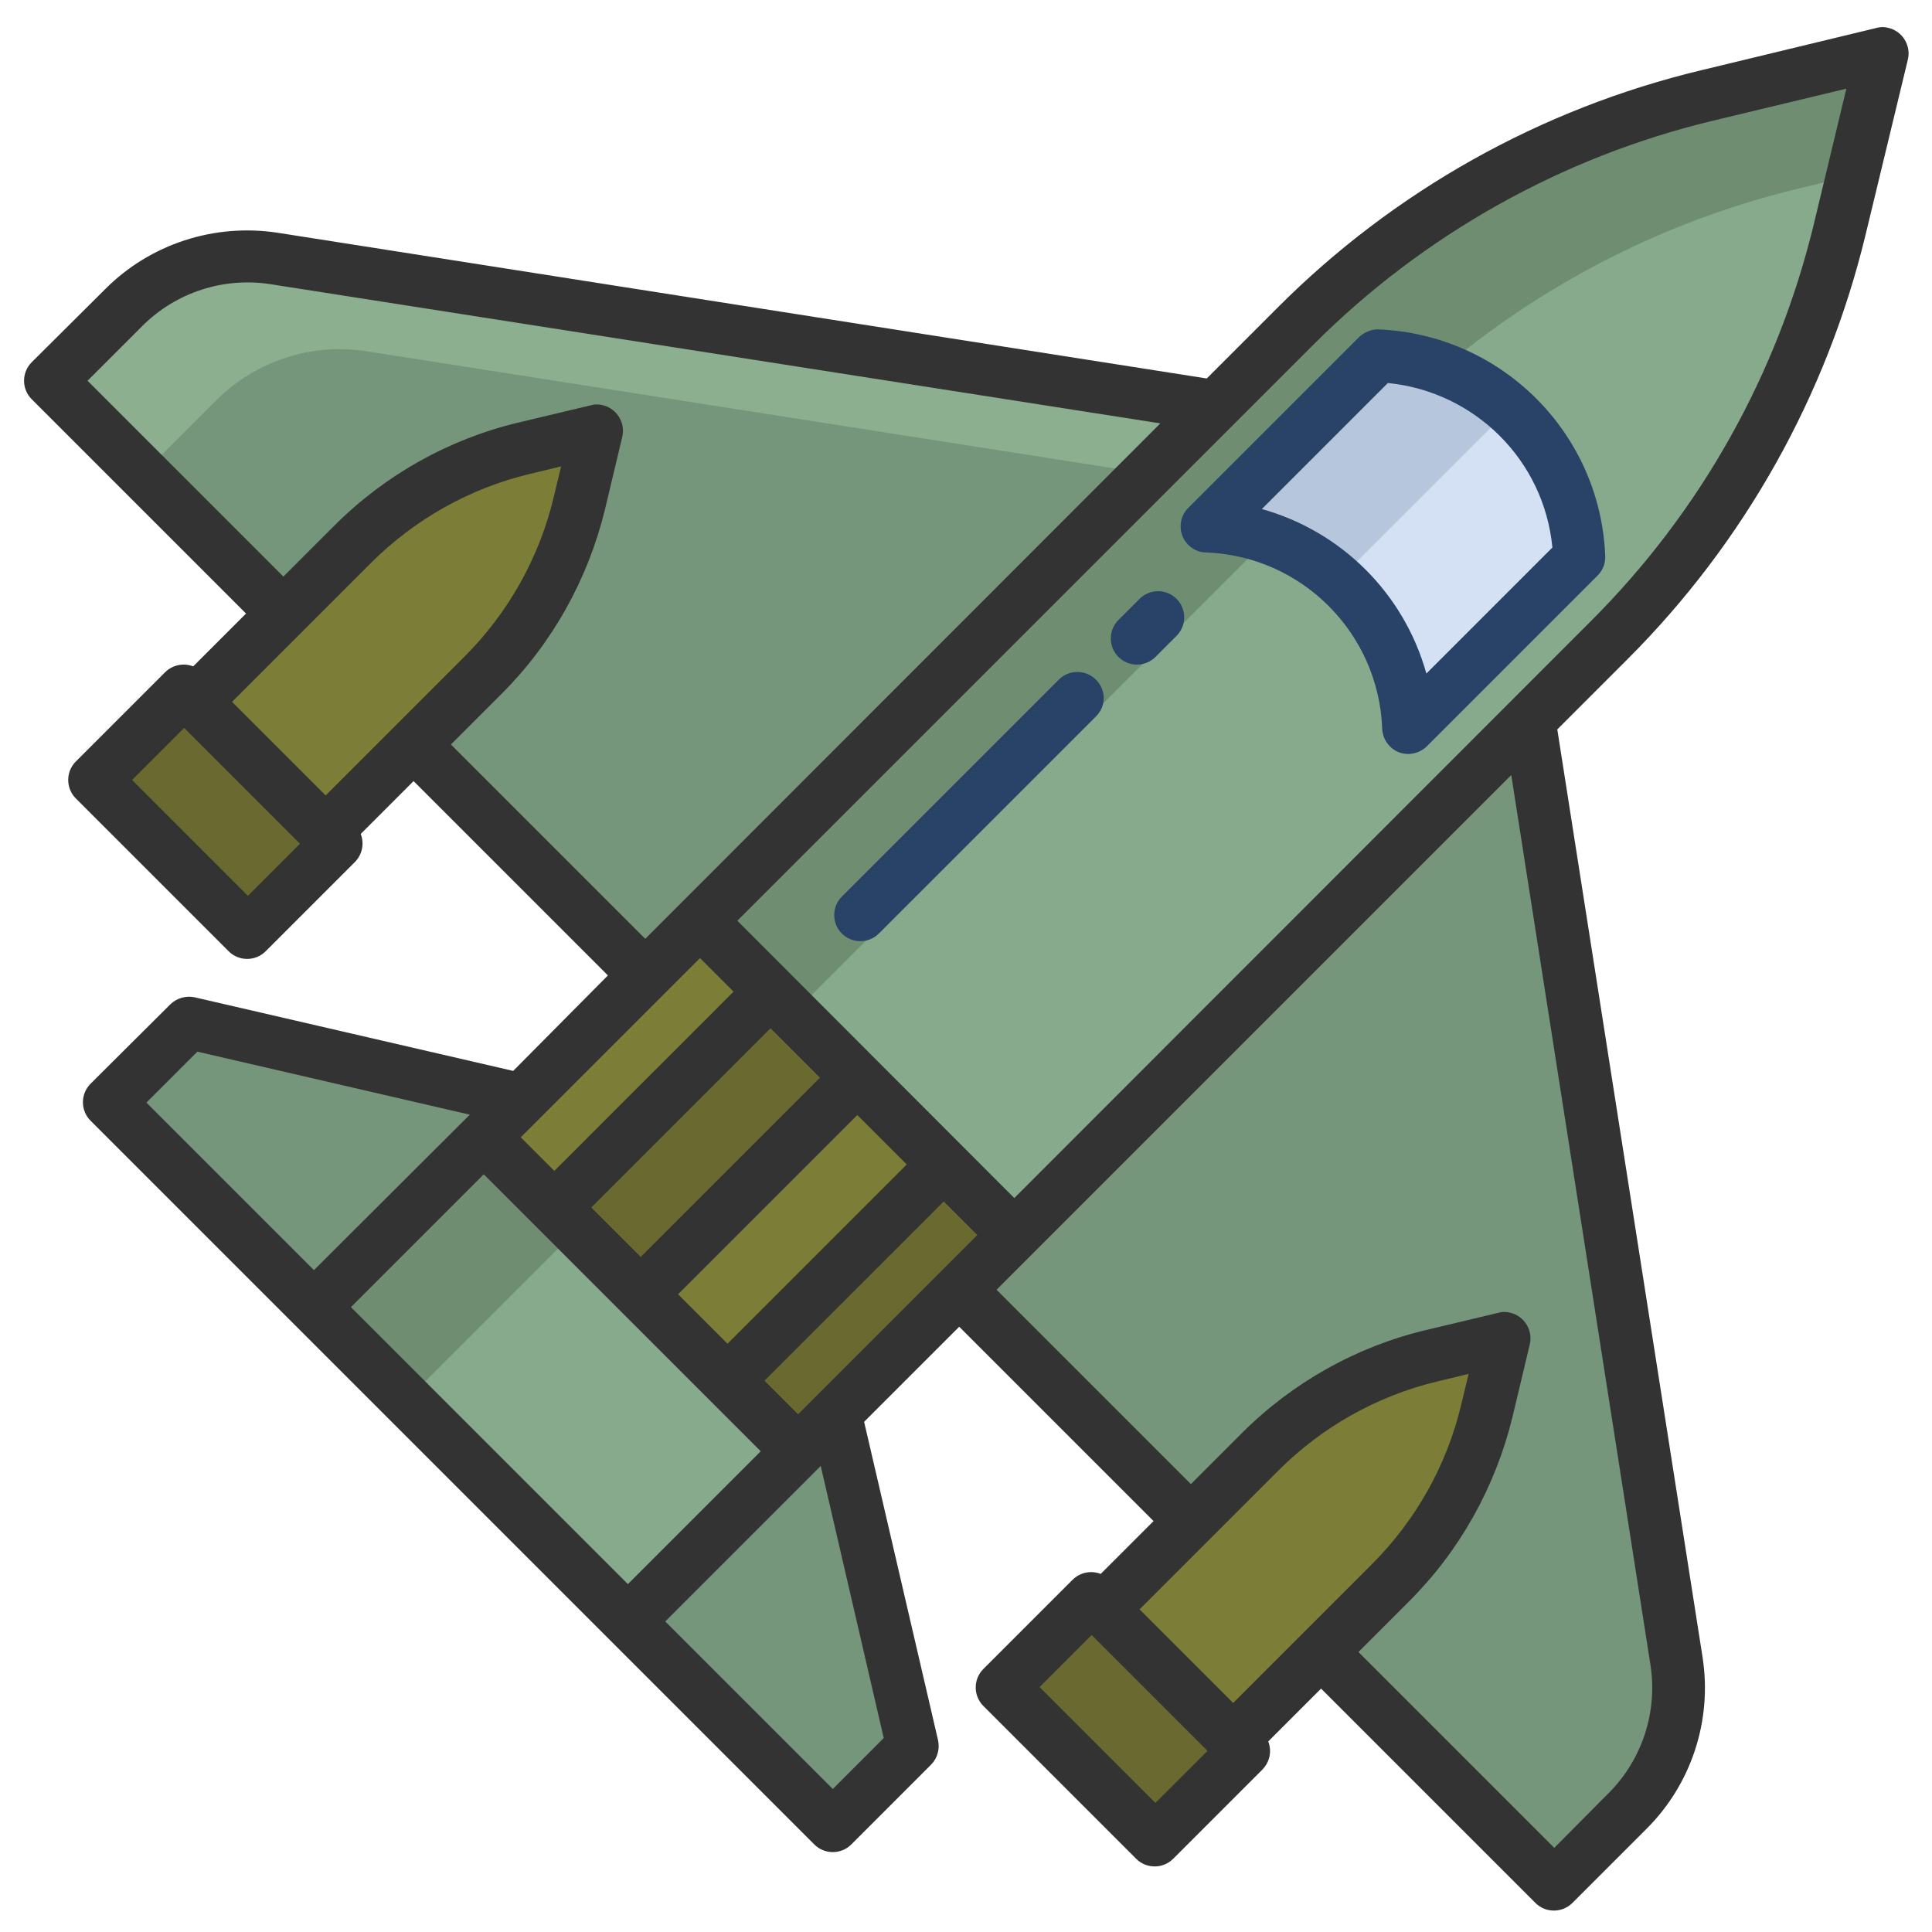
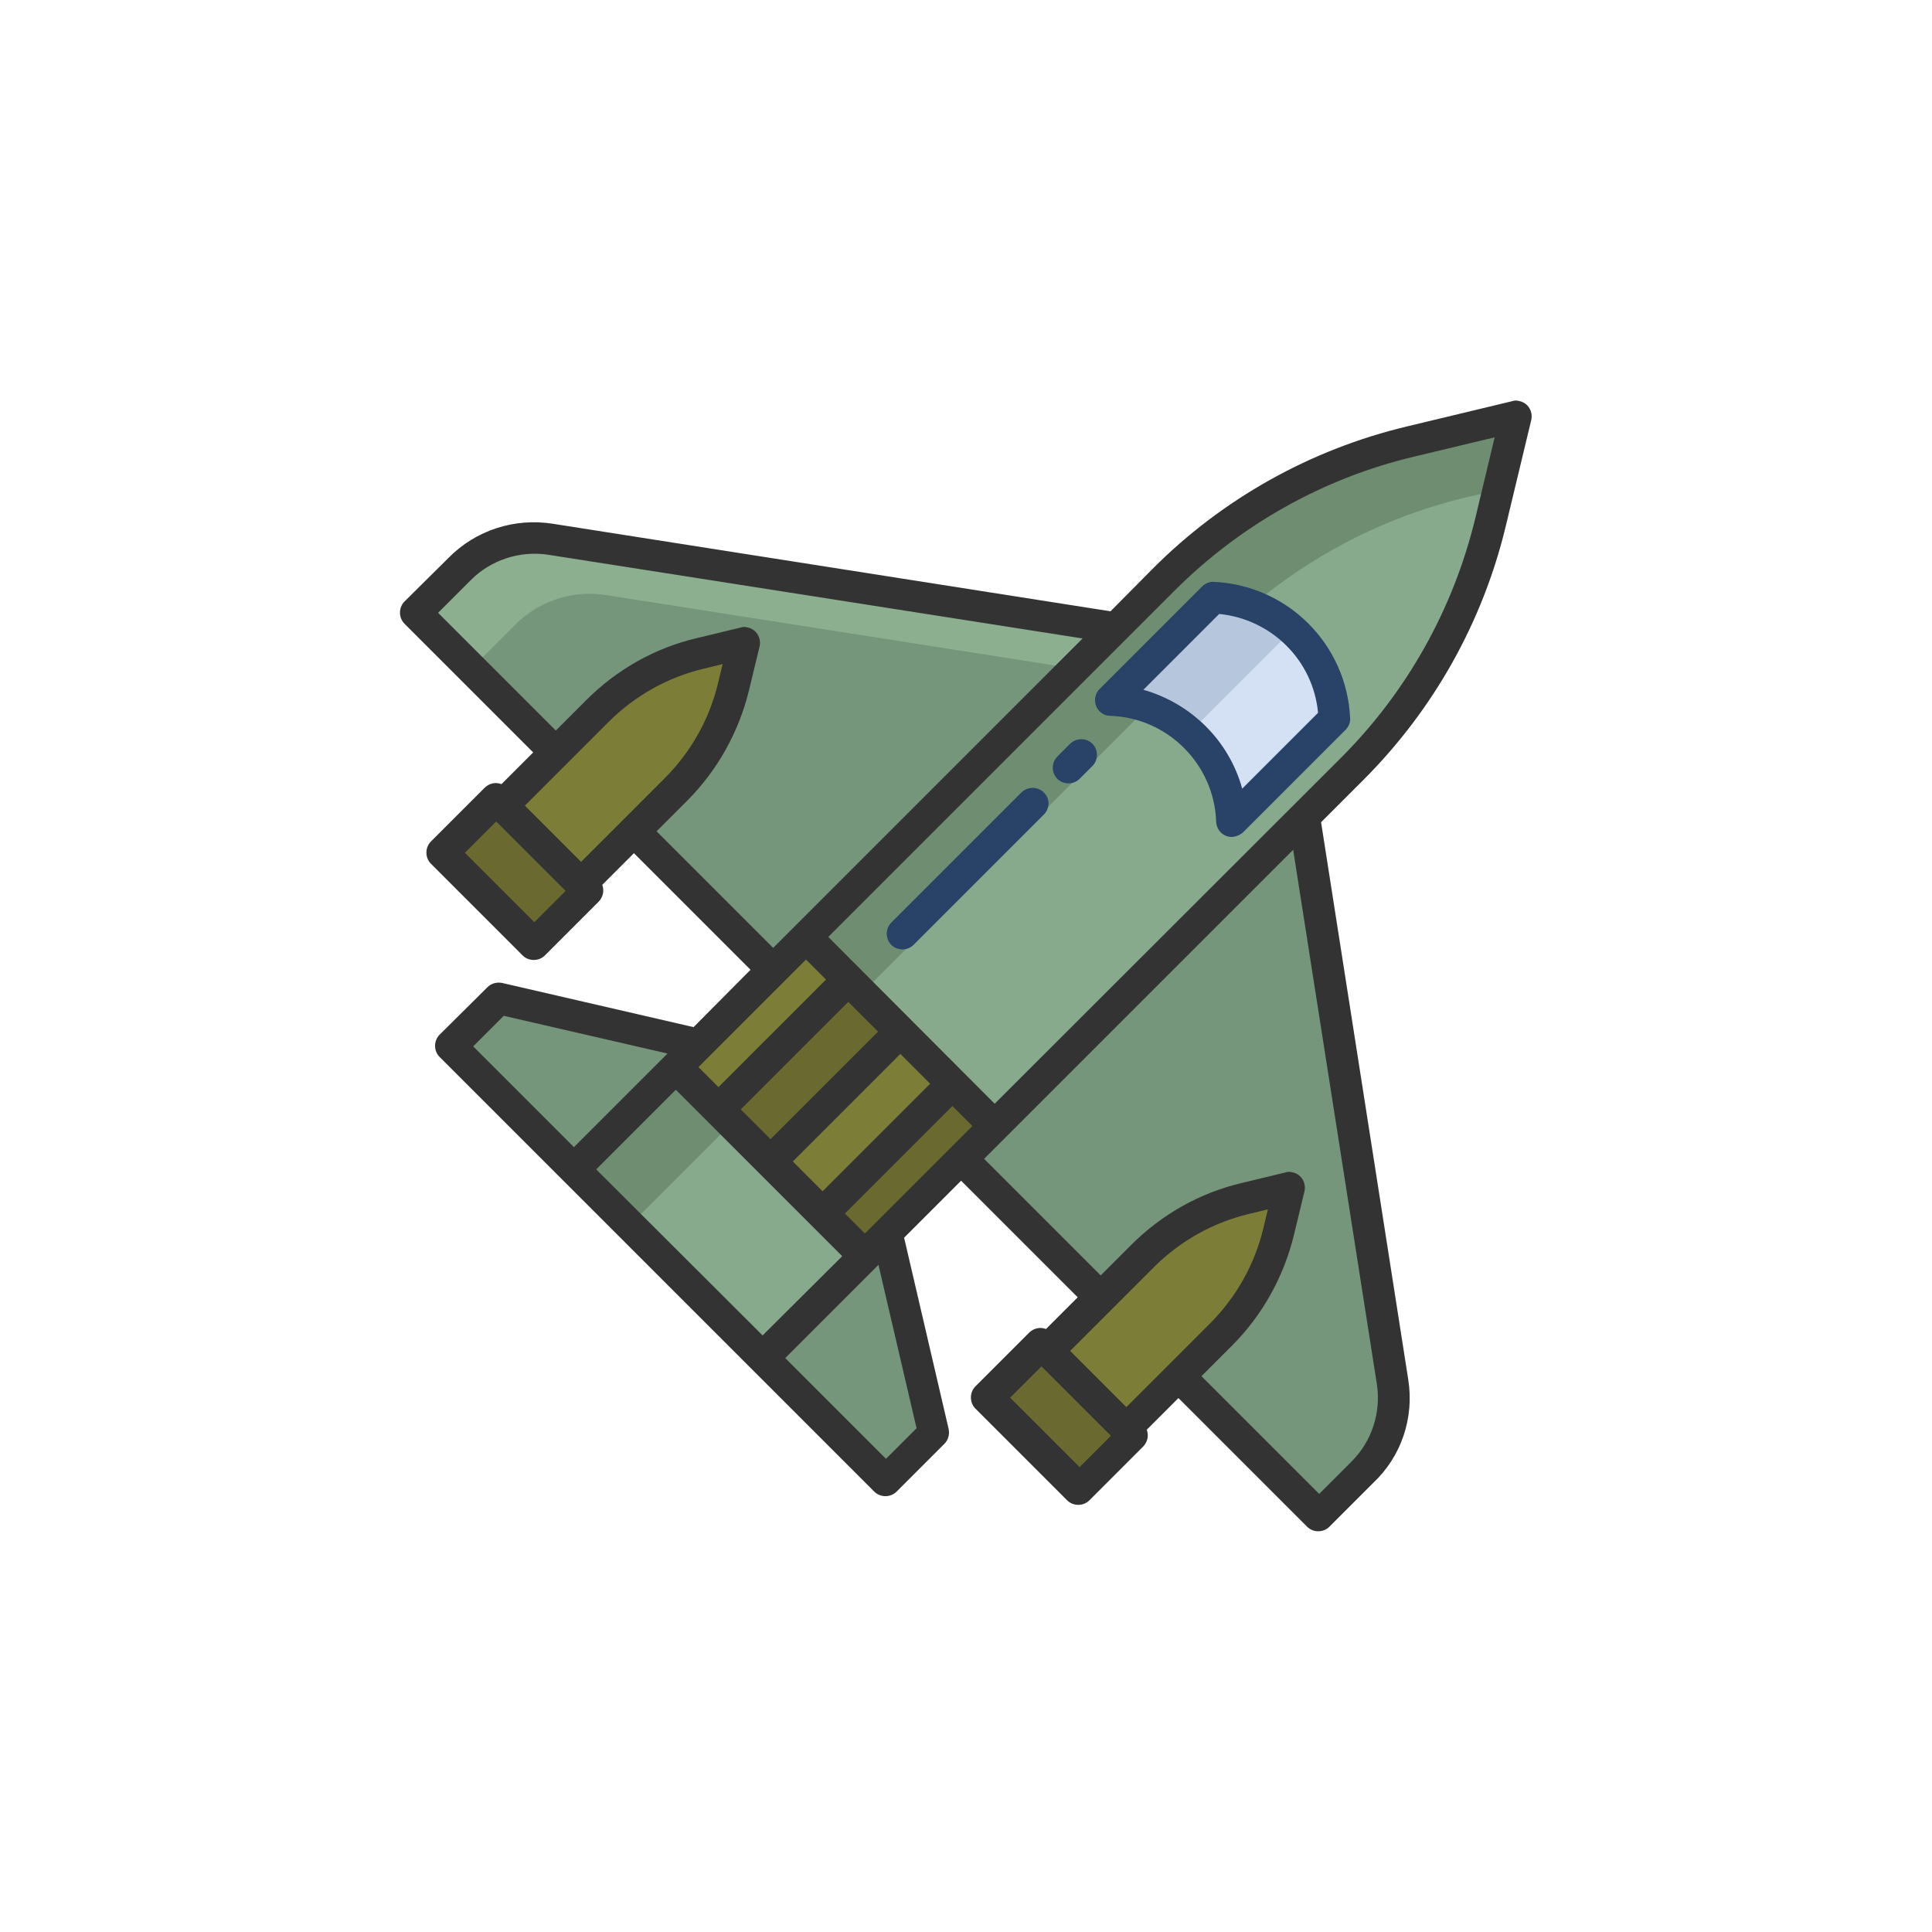
<svg xmlns="http://www.w3.org/2000/svg" version="1.1" id="Layer_1" x="0px" y="0px" viewBox="0 0 512 512" style="enable-background:new 0 0 512 512;" xml:space="preserve">
  <style type="text/css">
	.st0{fill:#75967A;}
	.st1{fill:#88AA8C;}
	.st2{fill:#6F8E71;}
	.st3{fill:#6A6930;}
	.st4{fill:#7C7E38;}
	.st5{fill:#D4E1F4;}
	.st6{fill:#8CAF90;}
	.st7{fill:#B6C7DD;}
	.st8{fill:#333333;}
	.st9{fill:#284268;}
</style>
  <g>
-     <path class="st0" d="M444.3,440.2l-38.9-248.6l-0.5-0.5L254.2,341.8l157.7,157.7l19.4-19.4C441.7,469.7,446.6,454.9,444.3,440.2   L444.3,440.2z" />
-     <path class="st0" d="M321.2,107.4L72.6,68.5c-14.6-2.3-29.5,2.5-39.9,13l-19.4,19.4L171,258.6l150.7-150.7L321.2,107.4z" />
-     <path class="st1" d="M487.5,60.5l11.2-46.4l-46.4,11.2c-41.3,9.9-79.1,31.1-109.1,61.1l-260,260l83.2,83.2l260-260   C456.5,139.6,477.6,101.8,487.5,60.5L487.5,60.5z" />
-     <path class="st2" d="M452.3,25.3c-41.3,9.9-79.1,31.1-109.1,61.1l-260,260l24.6,24.6l260-260c30-30,67.8-51.2,109.1-61.1l14.1-3.4   l7.8-32.3L452.3,25.3z" />
-     <path class="st0" d="M221.6,375.4l-0.5-0.5l-54.7,54.7l0.5,0.5l53.8,53.8l21.1-21.1L221.6,375.4z" />
-     <path class="st0" d="M137.4,291.2L50,271l-21.1,21.1l53.8,53.8l0.5,0.5l54.7-54.7L137.4,291.2z" />
-     <path class="st0" d="M321.2,107.4L72.6,68.5c-14.6-2.3-29.5,2.5-39.9,13l-19.4,19.4L171,258.6l150.7-150.7L321.2,107.4z" />
-     <path class="st3" d="M289.2,423.6l40.5,40.5l-23.6,23.6l-40.5-40.5L289.2,423.6z" />
-     <path class="st4" d="M368.5,419.4c12.5-12.5,21.3-28.2,25.4-45.4l4.6-19.3l-19.3,4.6c-17.2,4.1-32.9,12.9-45.4,25.4l-41.8,41.8   l34.6,34.6" />
-     <path class="st3" d="M48.7,183.1l40.5,40.5l-23.6,23.6l-40.5-40.5L48.7,183.1z" />
-     <path class="st4" d="M153.5,133.5l4.6-19.3l-19.3,4.6c-17.2,4.1-32.9,12.9-45.4,25.4L51.7,186l34.6,34.6l41.8-41.8   C140.6,166.4,149.4,150.7,153.5,133.5z" />
-     <path class="st3" d="M250.1,308.6l-57.3,57.3l18.7,18.7l9.6-9.6l47.7-47.7L250.1,308.6z" />
-     <path class="st4" d="M227.2,285.6l22.9,22.9l-57.3,57.3L169.9,343L227.2,285.6z" />
-     <path class="st3" d="M204.2,262.7l22.9,22.9L169.9,343L146.9,320L204.2,262.7z" />
-     <path class="st4" d="M185.5,244l-47.7,47.7l-9.6,9.6l18.7,18.7l57.3-57.3L185.5,244z" />
-     <path class="st5" d="M418.6,147.7L373.3,193c-1.2-29-24.5-52.3-53.5-53.5l45.3-45.3C394.1,95.5,417.4,118.7,418.6,147.7z" />
-     <path class="st6" d="M321.2,107.4L72.6,68.5c-14.6-2.3-29.5,2.5-39.9,13l-19.4,19.4l24.6,24.6l19.4-19.4   c10.5-10.5,25.3-15.3,39.9-13l206.9,32.4l17.6-17.6L321.2,107.4z" />
-     <path class="st7" d="M319.8,139.5c12.9,0.5,25.3,5.6,34.9,14.2l45.3-45.3c-9.6-8.7-22-13.7-34.9-14.2L319.8,139.5z" />
+     <path class="st0" d="M369.1,366.2l-23.4-149.3l-0.3-0.3l-90.5,90.5l94.7,94.7l11.7-11.7C367.5,383.9,370.4,375,369.1,366.2   L369.1,366.2z" />
+     <path class="st0" d="M295.1,166.3l-149.3-23.4c-8.8-1.4-17.7,1.5-24,7.8l-11.7,11.7l94.7,94.7l90.5-90.5L295.1,166.3z" />
+     <path class="st1" d="M395,138.1l6.7-27.9l-27.9,6.7c-24.8,5.9-47.5,18.7-65.5,36.7L152.1,309.9l50,50l156.2-156.2   C376.4,185.6,389.1,162.9,395,138.1L395,138.1z" />
+     <path class="st2" d="M373.9,117c-24.8,5.9-47.5,18.7-65.5,36.7L152.1,309.9l14.8,14.8l156.2-156.2c18-18,40.7-30.8,65.5-36.7l8.5-2   l4.7-19.4L373.9,117z" />
+     <path class="st0" d="M235.3,327.3L235,327l-32.9,32.9l0.3,0.3l32.3,32.3l12.7-12.7L235.3,327.3z" />
+     <path class="st0" d="M184.7,276.7l-52.5-12.1l-12.7,12.7l32.3,32.3l0.3,0.3L185,277L184.7,276.7z" />
+     <path class="st0" d="M295.1,166.3l-149.3-23.4c-8.8-1.4-17.7,1.5-24,7.8l-11.7,11.7l94.7,94.7l90.5-90.5L295.1,166.3z" />
+     <path class="st3" d="M275.9,356.2l24.3,24.3L286,394.7l-24.3-24.3L275.9,356.2z" />
+     <path class="st4" d="M323.5,353.7c7.5-7.5,12.8-16.9,15.3-27.3l2.8-11.6l-11.6,2.8c-10.3,2.5-19.8,7.7-27.3,15.3L277.6,358   l20.8,20.8" />
+     <path class="st3" d="M131.4,211.8l24.3,24.3l-14.2,14.2l-24.3-24.3L131.4,211.8z" />
+     <path class="st4" d="M194.4,182l2.8-11.6l-11.6,2.8c-10.3,2.5-19.8,7.7-27.3,15.3l-25,25.1l20.8,20.8l25.1-25.1   C186.6,201.7,191.9,192.3,194.4,182z" />
+     <path class="st3" d="M252.4,287.1L218,321.6l11.2,11.2l5.8-5.8l28.7-28.7L252.4,287.1z" />
+     <path class="st4" d="M238.6,273.3l13.8,13.8L218,321.5l-13.8-13.7L238.6,273.3z" />
+     <path class="st3" d="M224.8,259.6l13.8,13.8l-34.4,34.5L190.4,294L224.8,259.6z" />
+     <path class="st4" d="M213.6,248.3L184.9,277l-5.8,5.8l11.2,11.2l34.4-34.4L213.6,248.3z" />
+     <path class="st5" d="M353.6,190.5l-27.2,27.2c-0.7-17.4-14.7-31.4-32.1-32.1l27.2-27.2C338.9,159.1,352.9,173.1,353.6,190.5z" />
+     <path class="st6" d="M295.1,166.3l-149.3-23.4c-8.8-1.4-17.7,1.5-24,7.8l-11.7,11.7l14.8,14.8l11.7-11.7c6.3-6.3,15.2-9.2,24-7.8   l124.3,19.5l10.6-10.6L295.1,166.3z" />
+     <path class="st7" d="M294.3,185.6c7.7,0.3,15.2,3.4,21,8.5l27.2-27.2c-5.8-5.2-13.2-8.2-21-8.5L294.3,185.6z" />
    <g>
-       <path class="st8" d="M451.2,439.2l-38.5-245.9l18.7-18.7c30.9-30.9,52.7-69.8,63-112.4l11.2-46.4c0.9-3.7-1.4-7.5-5.1-8.4    c-1.1-0.3-2.2-0.3-3.2,0l-46.4,11.2c-42.6,10.2-81.5,32-112.4,63l-18.7,18.7L73.7,61.7c-16.8-2.6-33.9,2.9-45.9,15L8.4,96    c-2.7,2.7-2.7,7.1,0,9.8l56.8,56.8l-14,14c-2.6-1-5.5-0.4-7.5,1.6l-23.6,23.6c-2.7,2.7-2.7,7.1,0,9.8l40.5,40.5    c2.7,2.7,7.1,2.7,9.8,0l23.6-23.6c2-2,2.6-4.9,1.6-7.5l14-14l51.5,51.5L136,283.8l-84.4-19.5c-2.3-0.5-4.8,0.2-6.5,1.9L24,287.2    c-2.7,2.7-2.7,7.1,0,9.8l191.8,191.8c2.7,2.7,7.1,2.7,9.8,0l21.1-21.1c1.7-1.7,2.4-4.1,1.9-6.5L229,376.8l25.2-25.2l51.5,51.5    l-14,14c-2.6-1-5.5-0.4-7.5,1.6l-23.6,23.6c-2.7,2.7-2.7,7.1,0,9.8l40.5,40.5c2.7,2.7,7.1,2.7,9.8,0l23.6-23.6    c2-2,2.6-4.9,1.6-7.5l14-14l56.8,56.8c2.7,2.7,7.1,2.7,9.8,0l19.4-19.4C448.2,473,453.8,456,451.2,439.2L451.2,439.2z M83.2,336.6    l-44.4-44.4l13.5-13.5l72.2,16.7L83.2,336.6z M65.7,237.4L35,206.7l13.8-13.8l30.7,30.7L65.7,237.4z M61.5,186l36.8-36.8    c11.6-11.6,26.2-19.8,42.1-23.6l8.3-2l-2,8.3c-3.8,15.9-12,30.5-23.6,42.1l-36.8,36.8L61.5,186z M171,248.8l-51.5-51.5l13.5-13.5    c13.4-13.4,22.8-30.3,27.3-48.7l4.6-19.3c0.9-3.7-1.4-7.5-5.1-8.4c-1.1-0.3-2.2-0.3-3.2,0l-19.3,4.6    c-18.4,4.4-35.3,13.9-48.7,27.3l-13.5,13.5l-51.9-51.9l14.5-14.5c8.9-8.9,21.5-13,33.9-11.1l235.9,36.9L171,248.8z M185.5,253.9    l8.9,8.9l-47.5,47.5l-8.9-8.9L185.5,253.9z M166.4,419.8L93,346.4l35.2-35.2l73.4,73.4L166.4,419.8z M156.7,320l47.5-47.5    l13.1,13.1l-47.5,47.5L156.7,320z M179.7,343l47.5-47.5l13.1,13.1l-47.5,47.5L179.7,343z M211.5,374.8l-8.9-8.9l47.5-47.5l8.9,8.9    L211.5,374.8z M268.8,317.5L195.4,244L348.1,91.3c29.1-29.1,65.8-49.7,105.8-59.3l35.4-8.5l-8.5,35.4    c-9.6,40.1-30.1,76.7-59.3,105.8L268.8,317.5z M234.2,460.6l-13.5,13.5l-44.4-44.4l41.2-41.2L234.2,460.6z M306.2,477.8    l-30.7-30.7l13.8-13.8l30.7,30.7L306.2,477.8z M302,426.5l36.8-36.8c11.6-11.6,26.2-19.8,42.1-23.6l8.3-2l-2,8.3    c-3.8,15.9-12,30.5-23.6,42.1l-36.8,36.8L302,426.5z M411.9,489.7L360,437.8l13.5-13.5c13.4-13.4,22.8-30.3,27.3-48.7l4.6-19.3    c0.9-3.7-1.4-7.5-5.1-8.4c-1.1-0.3-2.2-0.3-3.2,0l-19.3,4.6c-18.4,4.4-35.3,13.9-48.7,27.3l-13.5,13.5l-51.5-51.5l136.4-136.4    l36.9,235.9c1.9,12.4-2.2,25-11.1,33.9L411.9,489.7z" />
-       <path class="st9" d="M365.4,87.3c-1.9-0.1-3.8,0.7-5.2,2l-45.3,45.3c-2.7,2.7-2.7,7.1,0,9.8c1.2,1.2,2.9,2,4.6,2    c25.5,0.9,45.9,21.4,46.8,46.8c0.2,3.8,3.4,6.8,7.2,6.6c1.7-0.1,3.4-0.8,4.6-2l45.3-45.3c1.4-1.4,2.1-3.3,2-5.2    C424.1,114.8,398,88.7,365.4,87.3z M378,178.5c-5.9-21.2-22.5-37.7-43.6-43.6l33.4-33.4c23.1,2.3,41.4,20.5,43.6,43.6L378,178.5z" />
-       <path class="st9" d="M311.8,158.7c-2.7-2.7-7.1-2.7-9.8,0l-5.6,5.6c-2.7,2.7-2.7,7.1,0,9.8c2.7,2.7,7.1,2.7,9.8,0l5.6-5.6    C314.5,165.8,314.5,161.4,311.8,158.7z" />
-       <path class="st9" d="M290.4,180.1c-2.7-2.7-7.1-2.7-9.8,0l-57.5,57.5c-2.7,2.7-2.7,7.1,0,9.8c2.7,2.7,7.1,2.7,9.8,0l57.5-57.5    C293.2,187.2,293.2,182.8,290.4,180.1z" />
+       <path class="st8" d="M373.2,365.6l-23.1-147.7l11.2-11.2c18.6-18.6,31.7-41.9,37.8-67.5l6.7-27.9c0.5-2.2-0.8-4.5-3.1-5    c-0.7-0.2-1.3-0.2-1.9,0l-27.9,6.7c-25.6,6.1-49,19.2-67.5,37.8L294.3,162l-147.8-23.2c-10.1-1.6-20.4,1.7-27.6,9l-11.7,11.6    c-1.6,1.6-1.6,4.3,0,5.9l34.1,34.1l-8.4,8.4c-1.6-0.6-3.3-0.2-4.5,1L114.2,223c-1.6,1.6-1.6,4.3,0,5.9l24.3,24.3    c1.6,1.6,4.3,1.6,5.9,0l14.2-14.2c1.2-1.2,1.6-2.9,1-4.5l8.4-8.4l30.9,30.9l-15.1,15.2l-50.7-11.7c-1.4-0.3-2.9,0.1-3.9,1.1    l-12.7,12.6c-1.6,1.6-1.6,4.3,0,5.9l115.2,115.2c1.6,1.6,4.3,1.6,5.9,0l12.7-12.7c1-1,1.4-2.5,1.1-3.9l-11.8-50.7l15.1-15.1    l30.9,30.9l-8.4,8.4c-1.6-0.6-3.3-0.2-4.5,1l-14.2,14.2c-1.6,1.6-1.6,4.3,0,5.9l24.3,24.3c1.6,1.6,4.3,1.6,5.9,0l14.2-14.2    c1.2-1.2,1.6-2.9,1-4.5l8.4-8.4l34.1,34.1c1.6,1.6,4.3,1.6,5.9,0l11.7-11.7C371.4,385.9,374.8,375.7,373.2,365.6L373.2,365.6z     M152.1,304l-26.7-26.7l8.1-8.1l43.4,10L152.1,304z M141.6,244.4l-18.4-18.4l8.3-8.3l18.4,18.4L141.6,244.4z M139.1,213.5    l22.1-22.1c7-7,15.7-11.9,25.3-14.2l5-1.2l-1.2,5c-2.3,9.6-7.2,18.3-14.2,25.3L154,228.4L139.1,213.5z M204.9,251.2L174,220.3    l8.1-8.1c8-8,13.7-18.2,16.4-29.3l2.8-11.6c0.5-2.2-0.8-4.5-3.1-5c-0.7-0.2-1.3-0.2-1.9,0l-11.6,2.8c-11.1,2.6-21.2,8.3-29.3,16.4    l-8.1,8.1l-31.2-31.2l8.7-8.7c5.3-5.3,12.9-7.8,20.4-6.7l141.7,22.2L204.9,251.2z M213.6,254.3l5.3,5.3l-28.5,28.5l-5.3-5.3    L213.6,254.3z M202.1,353.9L158,309.9l21.1-21.1l44.1,44.1L202.1,353.9z M196.3,294l28.5-28.5l7.9,7.9l-28.5,28.5L196.3,294z     M210.1,307.8l28.5-28.5l7.9,7.9L218,315.7L210.1,307.8z M229.2,326.9l-5.3-5.3l28.5-28.5l5.3,5.3L229.2,326.9z M263.6,292.5    l-44.1-44.2l91.7-91.7c17.5-17.5,39.5-29.9,63.6-35.6l21.3-5.1l-5.1,21.3c-5.8,24.1-18.1,46.1-35.6,63.6L263.6,292.5z     M242.9,378.5l-8.1,8.1l-26.7-26.7l24.7-24.7L242.9,378.5z M286.1,388.8l-18.4-18.4l8.3-8.3l18.4,18.4L286.1,388.8z M283.6,358    l22.1-22.1c7-7,15.7-11.9,25.3-14.2l5-1.2l-1.2,5c-2.3,9.6-7.2,18.3-14.2,25.3l-22.1,22.1L283.6,358z M349.6,395.9l-31.2-31.2    l8.1-8.1c8-8,13.7-18.2,16.4-29.3l2.8-11.6c0.5-2.2-0.8-4.5-3.1-5c-0.7-0.2-1.3-0.2-1.9,0l-11.6,2.8c-11.1,2.6-21.2,8.3-29.3,16.4    l-8.1,8.1l-30.9-30.9l81.9-81.9l22.2,141.7c1.1,7.4-1.3,15-6.7,20.4L349.6,395.9z" />
+       <path class="st9" d="M321.7,154.2c-1.1-0.1-2.3,0.4-3.1,1.2l-27.2,27.2c-1.6,1.6-1.6,4.3,0,5.9c0.7,0.7,1.7,1.2,2.8,1.2    c15.3,0.5,27.6,12.9,28.1,28.1c0.1,2.3,2,4.1,4.3,4c1-0.1,2-0.5,2.8-1.2l27.2-27.2c0.8-0.8,1.3-2,1.2-3.1    C356.9,170.7,341.2,155.1,321.7,154.2z M329.2,209c-3.5-12.7-13.5-22.6-26.2-26.2l20.1-20.1c13.9,1.4,24.9,12.3,26.2,26.2    L329.2,209z" />
+       <path class="st9" d="M289.5,197.1c-1.6-1.6-4.3-1.6-5.9,0l-3.4,3.4c-1.6,1.6-1.6,4.3,0,5.9c1.6,1.6,4.3,1.6,5.9,0l3.4-3.4    C291.1,201.4,291.1,198.7,289.5,197.1z" />
+       <path class="st9" d="M276.6,210c-1.6-1.6-4.3-1.6-5.9,0l-34.5,34.5c-1.6,1.6-1.6,4.3,0,5.9c1.6,1.6,4.3,1.6,5.9,0l34.5-34.5    C278.3,214.2,278.3,211.6,276.6,210z" />
    </g>
  </g>
</svg>
